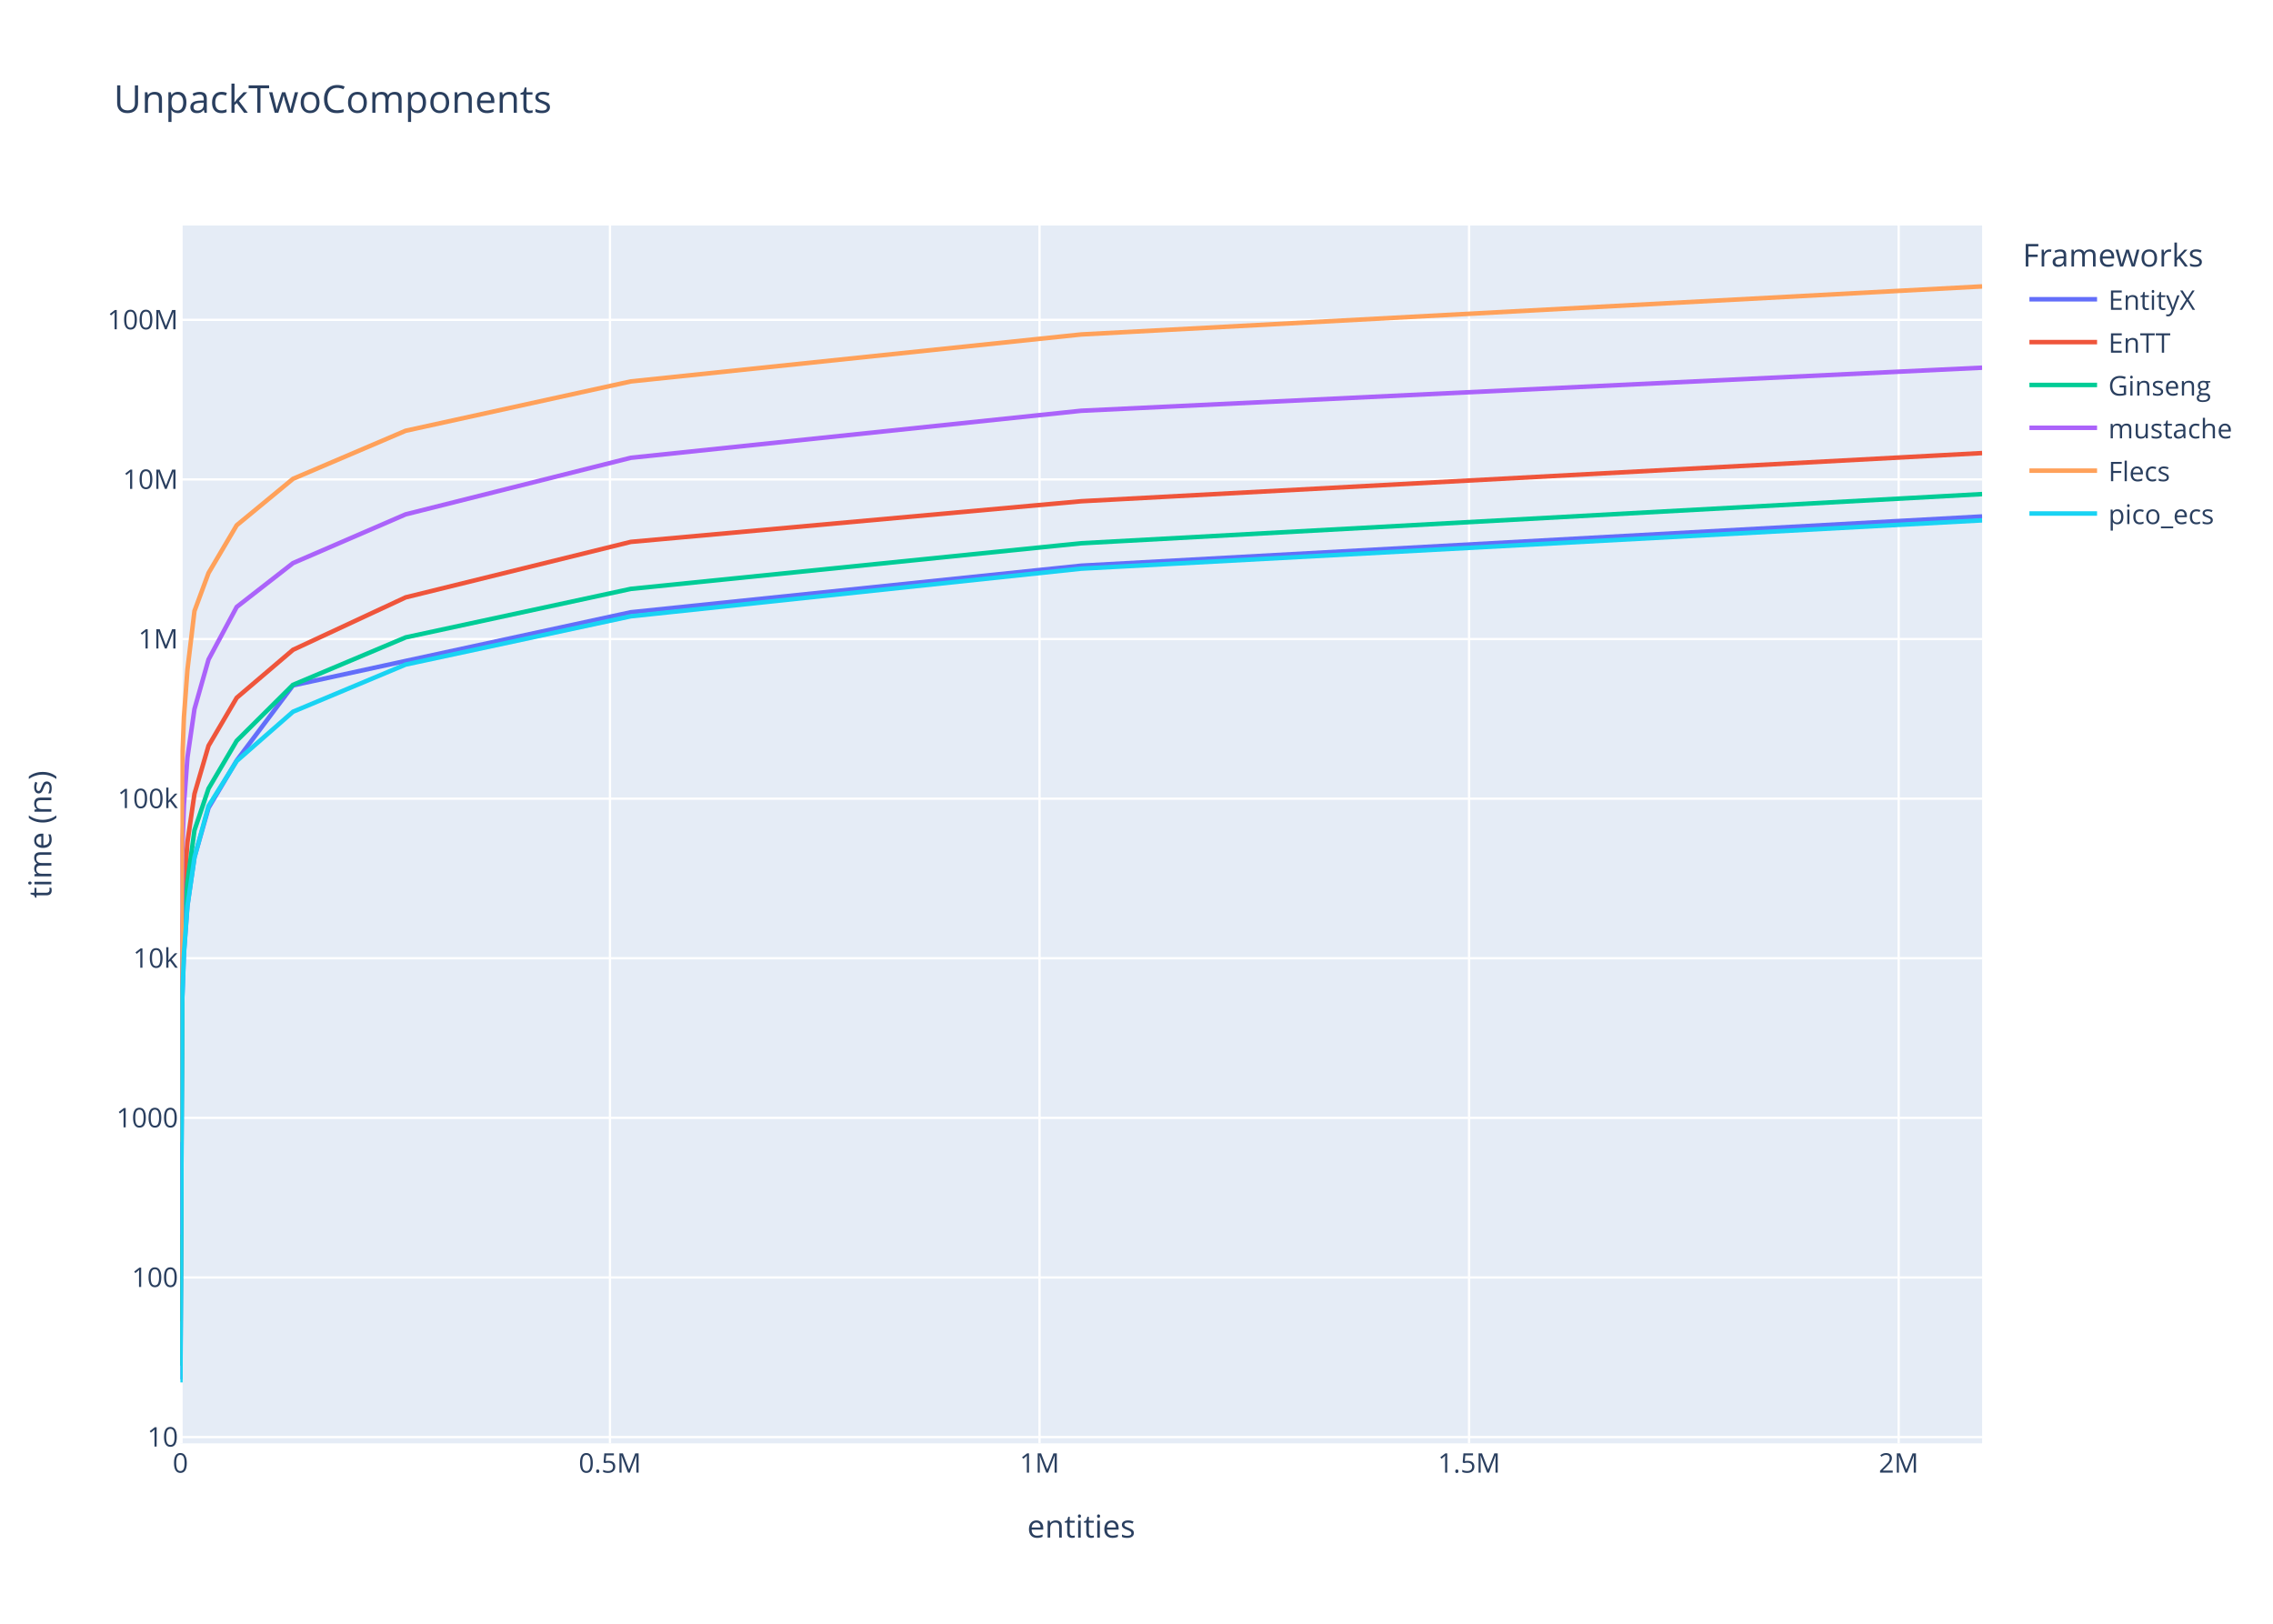
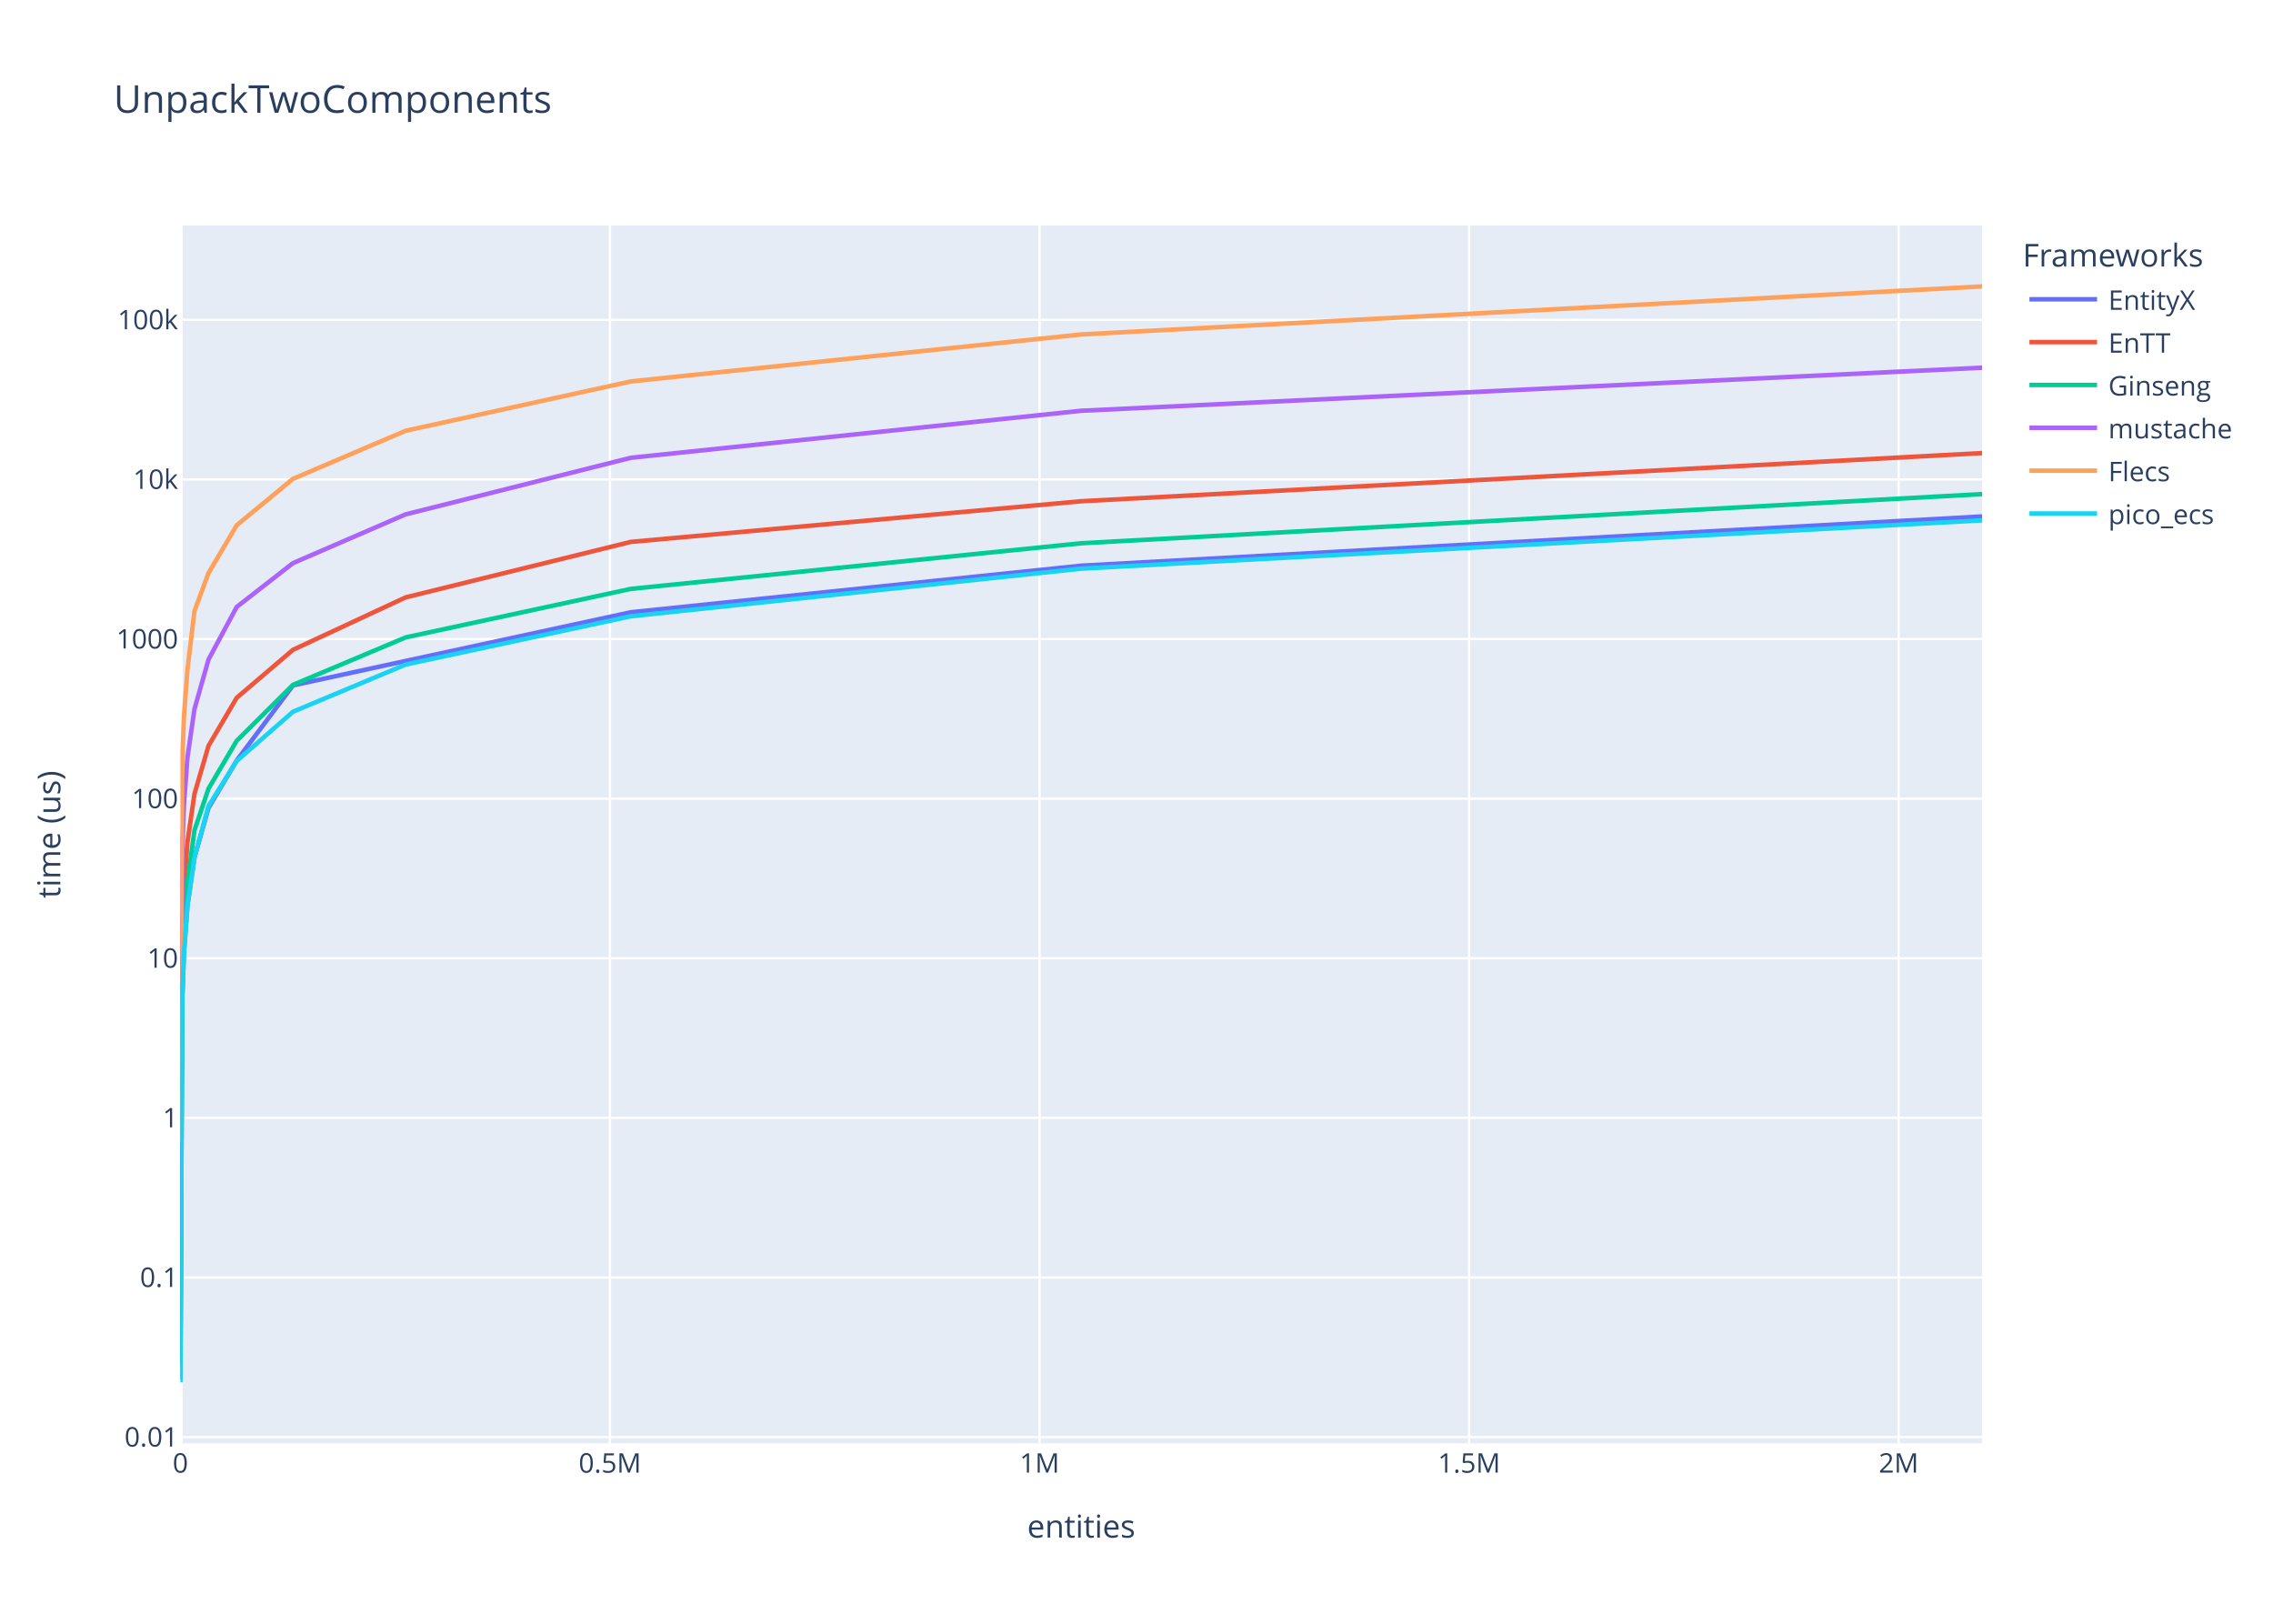
<svg xmlns="http://www.w3.org/2000/svg" class="main-svg" width="1008" height="720" style="" viewBox="0 0 1008 720">
  <rect x="0" y="0" width="1008" height="720" style="fill: rgb(255, 255, 255); fill-opacity: 1;" />
-   <defs id="defs-b1dbee">
+   <defs id="defs-3cc540">
    <g class="clips">
-       <clipPath id="clipb1dbeexyplot" class="plotclip">
+       <clipPath id="clip3cc540xyplot" class="plotclip">
        <rect width="799" height="540" />
      </clipPath>
-       <clipPath class="axesclip" id="clipb1dbeex">
+       <clipPath class="axesclip" id="clip3cc540x">
        <rect x="80" y="0" width="799" height="720" />
      </clipPath>
-       <clipPath class="axesclip" id="clipb1dbeey">
+       <clipPath class="axesclip" id="clip3cc540y">
        <rect x="0" y="100" width="1008" height="540" />
      </clipPath>
-       <clipPath class="axesclip" id="clipb1dbeexy">
+       <clipPath class="axesclip" id="clip3cc540xy">
        <rect x="80" y="100" width="799" height="540" />
      </clipPath>
    </g>
    <g class="gradients" />
    <g class="patterns" />
  </defs>
  <g class="bglayer">
    <rect class="bg" x="80" y="100" width="799" height="540" style="fill: rgb(229, 236, 246); fill-opacity: 1; stroke-width: 0;" />
  </g>
  <g class="layer-below">
    <g class="imagelayer" />
    <g class="shapelayer" />
  </g>
  <g class="cartesianlayer">
    <g class="subplot xy">
      <g class="layer-subplot">
        <g class="shapelayer" />
        <g class="imagelayer" />
      </g>
      <g class="minor-gridlayer">
        <g class="x" />
        <g class="y" />
      </g>
      <g class="gridlayer">
        <g class="x">
          <path class="xgrid crisp" transform="translate(270.5,0)" d="M0,100v540" style="stroke: rgb(255, 255, 255); stroke-opacity: 1; stroke-width: 1px;" />
          <path class="xgrid crisp" transform="translate(460.99,0)" d="M0,100v540" style="stroke: rgb(255, 255, 255); stroke-opacity: 1; stroke-width: 1px;" />
          <path class="xgrid crisp" transform="translate(651.49,0)" d="M0,100v540" style="stroke: rgb(255, 255, 255); stroke-opacity: 1; stroke-width: 1px;" />
          <path class="xgrid crisp" transform="translate(841.99,0)" d="M0,100v540" style="stroke: rgb(255, 255, 255); stroke-opacity: 1; stroke-width: 1px;" />
        </g>
        <g class="y">
          <path class="ygrid crisp" transform="translate(0,637.23)" d="M80,0h799" style="stroke: rgb(255, 255, 255); stroke-opacity: 1; stroke-width: 1px;" />
          <path class="ygrid crisp" transform="translate(0,566.46)" d="M80,0h799" style="stroke: rgb(255, 255, 255); stroke-opacity: 1; stroke-width: 1px;" />
          <path class="ygrid crisp" transform="translate(0,495.69)" d="M80,0h799" style="stroke: rgb(255, 255, 255); stroke-opacity: 1; stroke-width: 1px;" />
          <path class="ygrid crisp" transform="translate(0,424.91)" d="M80,0h799" style="stroke: rgb(255, 255, 255); stroke-opacity: 1; stroke-width: 1px;" />
          <path class="ygrid crisp" transform="translate(0,354.14)" d="M80,0h799" style="stroke: rgb(255, 255, 255); stroke-opacity: 1; stroke-width: 1px;" />
          <path class="ygrid crisp" transform="translate(0,283.37)" d="M80,0h799" style="stroke: rgb(255, 255, 255); stroke-opacity: 1; stroke-width: 1px;" />
          <path class="ygrid crisp" transform="translate(0,212.59)" d="M80,0h799" style="stroke: rgb(255, 255, 255); stroke-opacity: 1; stroke-width: 1px;" />
          <path class="ygrid crisp" transform="translate(0,141.82)" d="M80,0h799" style="stroke: rgb(255, 255, 255); stroke-opacity: 1; stroke-width: 1px;" />
        </g>
      </g>
      <g class="zerolinelayer">
        <path class="xzl zl crisp" transform="translate(80,0)" d="M0,100v540" style="stroke: rgb(255, 255, 255); stroke-opacity: 1; stroke-width: 2px;" />
      </g>
      <path class="xlines-below" />
      <path class="ylines-below" />
      <g class="overlines-below" />
      <g class="xaxislayer-below" />
      <g class="yaxislayer-below" />
      <g class="overaxes-below" />
-       <g class="plot" transform="translate(80,100)" clip-path="url(#clipb1dbeexyplot)">
+       <g class="plot" transform="translate(80,100)" clip-path="url(#clip3cc540xyplot)">
        <g class="scatterlayer mlayer">
-           <g class="trace scatter trace0b1e12" style="stroke-miterlimit: 2; opacity: 1;">
+           <g class="trace scatter trace2d46ec" style="stroke-miterlimit: 2; opacity: 1;">
            <g class="fills" />
            <g class="errorbars" />
            <g class="lines">
              <path class="js-line" d="M0,511.63L0.78,344.02L1.56,322.36L3.12,301.46L6.24,280.09L12.48,258.23L24.97,237.21L49.94,203.92L99.88,193.08L199.75,171.49L399.5,150.84L799,129.01" style="vector-effect: non-scaling-stroke; fill: none; stroke: rgb(99, 110, 250); stroke-opacity: 1; stroke-width: 2px; opacity: 1;" />
            </g>
            <g class="points" />
            <g class="text" />
          </g>
-           <g class="trace scatter trace4aab52" style="stroke-miterlimit: 2; opacity: 1;">
+           <g class="trace scatter traceef9ed6" style="stroke-miterlimit: 2; opacity: 1;">
            <g class="fills" />
            <g class="errorbars" />
            <g class="lines">
              <path class="js-line" d="M0,485.98L0.78,315.58L1.56,294.67L3.12,273.4L6.24,252.01L12.48,230.69L24.97,209.41L49.94,188.14L99.88,164.89L199.75,140.28L399.5,122.26L799,100.9" style="vector-effect: non-scaling-stroke; fill: none; stroke: rgb(239, 85, 59); stroke-opacity: 1; stroke-width: 2px; opacity: 1;" />
            </g>
            <g class="points" />
            <g class="text" />
          </g>
-           <g class="trace scatter trace259dec" style="stroke-miterlimit: 2; opacity: 1;">
+           <g class="trace scatter traced8b40e" style="stroke-miterlimit: 2; opacity: 1;">
            <g class="fills" />
            <g class="errorbars" />
            <g class="lines">
              <path class="js-line" d="M0,505.59L0.78,335.37L1.56,313.6L3.12,291.15L6.24,268.17L12.48,249.67L24.97,228.48L49.94,203.67L99.88,182.64L199.75,161.12L399.5,140.89L799,119.09" style="vector-effect: non-scaling-stroke; fill: none; stroke: rgb(0, 204, 150); stroke-opacity: 1; stroke-width: 2px; opacity: 1;" />
            </g>
            <g class="points" />
            <g class="text" />
          </g>
-           <g class="trace scatter trace82d4b4" style="stroke-miterlimit: 2; opacity: 1;">
+           <g class="trace scatter tracecc5880" style="stroke-miterlimit: 2; opacity: 1;">
            <g class="fills" />
            <g class="errorbars" />
            <g class="lines">
              <path class="js-line" d="M0,447.39L0.78,278.34L1.56,257.02L3.12,235.93L6.24,214.4L12.48,192.43L24.97,169.14L49.94,149.69L99.88,128.08L199.75,102.99L399.5,82.14L799,63.04" style="vector-effect: non-scaling-stroke; fill: none; stroke: rgb(171, 99, 250); stroke-opacity: 1; stroke-width: 2px; opacity: 1;" />
            </g>
            <g class="points" />
            <g class="text" />
          </g>
-           <g class="trace scatter traceb07022" style="stroke-miterlimit: 2; opacity: 1;">
+           <g class="trace scatter trace263170" style="stroke-miterlimit: 2; opacity: 1;">
            <g class="fills" />
            <g class="errorbars" />
            <g class="lines">
              <path class="js-line" d="M0,406.48L0.78,238.77L1.56,218.07L3.12,196.94L6.24,170.94L12.48,154.08L24.97,132.91L49.94,112.32L99.88,91.01L199.75,69.13L399.5,48.3L799,27" style="vector-effect: non-scaling-stroke; fill: none; stroke: rgb(255, 161, 90); stroke-opacity: 1; stroke-width: 2px; opacity: 1;" />
            </g>
            <g class="points" />
            <g class="text" />
          </g>
-           <g class="trace scatter traceca08c2" style="stroke-miterlimit: 2; opacity: 1;">
+           <g class="trace scatter tracefad035" style="stroke-miterlimit: 2; opacity: 1;">
            <g class="fills" />
            <g class="errorbars" />
            <g class="lines">
              <path class="js-line" d="M0,513L0.78,344.23L1.56,323.03L3.12,301.71L6.24,280.19L12.48,257.38L24.97,237.44L49.94,215.59L99.88,194.68L199.75,173.27L399.5,152.15L799,130.73" style="vector-effect: non-scaling-stroke; fill: none; stroke: rgb(25, 211, 243); stroke-opacity: 1; stroke-width: 2px; opacity: 1;" />
            </g>
            <g class="points" />
            <g class="text" />
          </g>
        </g>
      </g>
      <g class="overplot" />
      <path class="xlines-above crisp" d="M0,0" style="fill: none;" />
      <path class="ylines-above crisp" d="M0,0" style="fill: none;" />
      <g class="overlines-above" />
      <g class="xaxislayer-above">
        <g class="xtick">
          <text text-anchor="middle" x="0" y="653" transform="translate(80,0)" style="font-family: 'Open Sans', verdana, arial, sans-serif; font-size: 12px; fill: rgb(42, 63, 95); fill-opacity: 1; white-space: pre; opacity: 1;">0</text>
        </g>
        <g class="xtick">
          <text text-anchor="middle" x="0" y="653" style="font-family: 'Open Sans', verdana, arial, sans-serif; font-size: 12px; fill: rgb(42, 63, 95); fill-opacity: 1; white-space: pre; opacity: 1;" transform="translate(270.5,0)">0.5M</text>
        </g>
        <g class="xtick">
          <text text-anchor="middle" x="0" y="653" style="font-family: 'Open Sans', verdana, arial, sans-serif; font-size: 12px; fill: rgb(42, 63, 95); fill-opacity: 1; white-space: pre; opacity: 1;" transform="translate(460.99,0)">1M</text>
        </g>
        <g class="xtick">
          <text text-anchor="middle" x="0" y="653" style="font-family: 'Open Sans', verdana, arial, sans-serif; font-size: 12px; fill: rgb(42, 63, 95); fill-opacity: 1; white-space: pre; opacity: 1;" transform="translate(651.49,0)">1.5M</text>
        </g>
        <g class="xtick">
          <text text-anchor="middle" x="0" y="653" style="font-family: 'Open Sans', verdana, arial, sans-serif; font-size: 12px; fill: rgb(42, 63, 95); fill-opacity: 1; white-space: pre; opacity: 1;" transform="translate(841.99,0)">2M</text>
        </g>
      </g>
      <g class="yaxislayer-above">
        <g class="ytick">
-           <text text-anchor="end" x="79" y="4.2" transform="translate(0,637.23)" style="font-family: 'Open Sans', verdana, arial, sans-serif; font-size: 12px; fill: rgb(42, 63, 95); fill-opacity: 1; white-space: pre; opacity: 1;">10</text>
-         </g>
-         <g class="ytick">
-           <text text-anchor="end" x="79" y="4.2" style="font-family: 'Open Sans', verdana, arial, sans-serif; font-size: 12px; fill: rgb(42, 63, 95); fill-opacity: 1; white-space: pre; opacity: 1;" transform="translate(0,566.46)">100</text>
-         </g>
-         <g class="ytick">
-           <text text-anchor="end" x="79" y="4.2" style="font-family: 'Open Sans', verdana, arial, sans-serif; font-size: 12px; fill: rgb(42, 63, 95); fill-opacity: 1; white-space: pre; opacity: 1;" transform="translate(0,495.69)">1000</text>
-         </g>
-         <g class="ytick">
-           <text text-anchor="end" x="79" y="4.2" style="font-family: 'Open Sans', verdana, arial, sans-serif; font-size: 12px; fill: rgb(42, 63, 95); fill-opacity: 1; white-space: pre; opacity: 1;" transform="translate(0,424.91)">10k</text>
-         </g>
-         <g class="ytick">
-           <text text-anchor="end" x="79" y="4.2" style="font-family: 'Open Sans', verdana, arial, sans-serif; font-size: 12px; fill: rgb(42, 63, 95); fill-opacity: 1; white-space: pre; opacity: 1;" transform="translate(0,354.14)">100k</text>
-         </g>
-         <g class="ytick">
-           <text text-anchor="end" x="79" y="4.2" style="font-family: 'Open Sans', verdana, arial, sans-serif; font-size: 12px; fill: rgb(42, 63, 95); fill-opacity: 1; white-space: pre; opacity: 1;" transform="translate(0,283.37)">1M</text>
-         </g>
-         <g class="ytick">
-           <text text-anchor="end" x="79" y="4.2" style="font-family: 'Open Sans', verdana, arial, sans-serif; font-size: 12px; fill: rgb(42, 63, 95); fill-opacity: 1; white-space: pre; opacity: 1;" transform="translate(0,212.59)">10M</text>
-         </g>
-         <g class="ytick">
-           <text text-anchor="end" x="79" y="4.2" style="font-family: 'Open Sans', verdana, arial, sans-serif; font-size: 12px; fill: rgb(42, 63, 95); fill-opacity: 1; white-space: pre; opacity: 1;" transform="translate(0,141.82)">100M</text>
+           <text text-anchor="end" x="79" y="4.2" transform="translate(0,637.23)" style="font-family: 'Open Sans', verdana, arial, sans-serif; font-size: 12px; fill: rgb(42, 63, 95); fill-opacity: 1; white-space: pre; opacity: 1;">0.01</text>
+         </g>
+         <g class="ytick">
+           <text text-anchor="end" x="79" y="4.2" style="font-family: 'Open Sans', verdana, arial, sans-serif; font-size: 12px; fill: rgb(42, 63, 95); fill-opacity: 1; white-space: pre; opacity: 1;" transform="translate(0,566.46)">0.1</text>
+         </g>
+         <g class="ytick">
+           <text text-anchor="end" x="79" y="4.2" style="font-family: 'Open Sans', verdana, arial, sans-serif; font-size: 12px; fill: rgb(42, 63, 95); fill-opacity: 1; white-space: pre; opacity: 1;" transform="translate(0,495.69)">1</text>
+         </g>
+         <g class="ytick">
+           <text text-anchor="end" x="79" y="4.2" style="font-family: 'Open Sans', verdana, arial, sans-serif; font-size: 12px; fill: rgb(42, 63, 95); fill-opacity: 1; white-space: pre; opacity: 1;" transform="translate(0,424.91)">10</text>
+         </g>
+         <g class="ytick">
+           <text text-anchor="end" x="79" y="4.2" style="font-family: 'Open Sans', verdana, arial, sans-serif; font-size: 12px; fill: rgb(42, 63, 95); fill-opacity: 1; white-space: pre; opacity: 1;" transform="translate(0,354.14)">100</text>
+         </g>
+         <g class="ytick">
+           <text text-anchor="end" x="79" y="4.2" style="font-family: 'Open Sans', verdana, arial, sans-serif; font-size: 12px; fill: rgb(42, 63, 95); fill-opacity: 1; white-space: pre; opacity: 1;" transform="translate(0,283.37)">1000</text>
+         </g>
+         <g class="ytick">
+           <text text-anchor="end" x="79" y="4.2" style="font-family: 'Open Sans', verdana, arial, sans-serif; font-size: 12px; fill: rgb(42, 63, 95); fill-opacity: 1; white-space: pre; opacity: 1;" transform="translate(0,212.59)">10k</text>
+         </g>
+         <g class="ytick">
+           <text text-anchor="end" x="79" y="4.2" style="font-family: 'Open Sans', verdana, arial, sans-serif; font-size: 12px; fill: rgb(42, 63, 95); fill-opacity: 1; white-space: pre; opacity: 1;" transform="translate(0,141.82)">100k</text>
        </g>
      </g>
      <g class="overaxes-above" />
    </g>
  </g>
  <g class="polarlayer" />
  <g class="smithlayer" />
  <g class="ternarylayer" />
  <g class="geolayer" />
  <g class="funnelarealayer" />
  <g class="pielayer" />
  <g class="iciclelayer" />
  <g class="treemaplayer" />
  <g class="sunburstlayer" />
  <g class="glimages" />
-   <defs id="topdefs-b1dbee">
+   <defs id="topdefs-3cc540">
    <g class="clips" />
-     <clipPath id="legendb1dbee">
+     <clipPath id="legend3cc540">
      <rect width="101" height="143" x="0" y="0" />
    </clipPath>
  </defs>
  <g class="layer-above">
    <g class="imagelayer" />
    <g class="shapelayer" />
  </g>
  <g class="infolayer">
    <g class="legend" pointer-events="all" transform="translate(894.98,100)">
      <rect class="bg" shape-rendering="crispEdges" width="101" height="143" x="0" y="0" style="stroke: rgb(68, 68, 68); stroke-opacity: 1; fill: rgb(255, 255, 255); fill-opacity: 1; stroke-width: 0px;" />
-       <g class="scrollbox" transform="" clip-path="url(#legendb1dbee)">
+       <g class="scrollbox" transform="" clip-path="url(#legend3cc540)">
        <text class="legendtitletext" text-anchor="start" x="2" y="18.2" style="font-family: 'Open Sans', verdana, arial, sans-serif; font-size: 14px; fill: rgb(42, 63, 95); fill-opacity: 1; white-space: pre;">Frameworks</text>
        <g class="groups" transform="">
          <g class="traces" transform="translate(0,32.7)" style="opacity: 1;">
            <text class="legendtext" text-anchor="start" x="40" y="4.68" style="font-family: 'Open Sans', verdana, arial, sans-serif; font-size: 12px; fill: rgb(42, 63, 95); fill-opacity: 1; white-space: pre;">EntityX</text>
            <g class="layers" style="opacity: 1;">
              <g class="legendfill" />
              <g class="legendlines">
                <path class="js-line" d="M5,0h30" style="fill: none; stroke: rgb(99, 110, 250); stroke-opacity: 1; stroke-width: 2px;" />
              </g>
              <g class="legendsymbols">
                <g class="legendpoints" />
              </g>
            </g>
            <rect class="legendtoggle" x="0" y="-9.5" width="95.25" height="19" style="fill: rgb(0, 0, 0); fill-opacity: 0;" />
          </g>
        </g>
        <g class="groups" transform="">
          <g class="traces" transform="translate(0,51.7)" style="opacity: 1;">
            <text class="legendtext" text-anchor="start" x="40" y="4.68" style="font-family: 'Open Sans', verdana, arial, sans-serif; font-size: 12px; fill: rgb(42, 63, 95); fill-opacity: 1; white-space: pre;">EnTT</text>
            <g class="layers" style="opacity: 1;">
              <g class="legendfill" />
              <g class="legendlines">
                <path class="js-line" d="M5,0h30" style="fill: none; stroke: rgb(239, 85, 59); stroke-opacity: 1; stroke-width: 2px;" />
              </g>
              <g class="legendsymbols">
                <g class="legendpoints" />
              </g>
            </g>
            <rect class="legendtoggle" x="0" y="-9.5" width="95.25" height="19" style="fill: rgb(0, 0, 0); fill-opacity: 0;" />
          </g>
        </g>
        <g class="groups" transform="">
          <g class="traces" transform="translate(0,70.7)" style="opacity: 1;">
            <text class="legendtext" text-anchor="start" x="40" y="4.68" style="font-family: 'Open Sans', verdana, arial, sans-serif; font-size: 12px; fill: rgb(42, 63, 95); fill-opacity: 1; white-space: pre;">Ginseng</text>
            <g class="layers" style="opacity: 1;">
              <g class="legendfill" />
              <g class="legendlines">
                <path class="js-line" d="M5,0h30" style="fill: none; stroke: rgb(0, 204, 150); stroke-opacity: 1; stroke-width: 2px;" />
              </g>
              <g class="legendsymbols">
                <g class="legendpoints" />
              </g>
            </g>
            <rect class="legendtoggle" x="0" y="-9.5" width="95.25" height="19" style="fill: rgb(0, 0, 0); fill-opacity: 0;" />
          </g>
        </g>
        <g class="groups" transform="">
          <g class="traces" transform="translate(0,89.7)" style="opacity: 1;">
            <text class="legendtext" text-anchor="start" x="40" y="4.68" style="font-family: 'Open Sans', verdana, arial, sans-serif; font-size: 12px; fill: rgb(42, 63, 95); fill-opacity: 1; white-space: pre;">mustache</text>
            <g class="layers" style="opacity: 1;">
              <g class="legendfill" />
              <g class="legendlines">
                <path class="js-line" d="M5,0h30" style="fill: none; stroke: rgb(171, 99, 250); stroke-opacity: 1; stroke-width: 2px;" />
              </g>
              <g class="legendsymbols">
                <g class="legendpoints" />
              </g>
            </g>
            <rect class="legendtoggle" x="0" y="-9.5" width="95.25" height="19" style="fill: rgb(0, 0, 0); fill-opacity: 0;" />
          </g>
        </g>
        <g class="groups" transform="">
          <g class="traces" transform="translate(0,108.7)" style="opacity: 1;">
            <text class="legendtext" text-anchor="start" x="40" y="4.68" style="font-family: 'Open Sans', verdana, arial, sans-serif; font-size: 12px; fill: rgb(42, 63, 95); fill-opacity: 1; white-space: pre;">Flecs</text>
            <g class="layers" style="opacity: 1;">
              <g class="legendfill" />
              <g class="legendlines">
                <path class="js-line" d="M5,0h30" style="fill: none; stroke: rgb(255, 161, 90); stroke-opacity: 1; stroke-width: 2px;" />
              </g>
              <g class="legendsymbols">
                <g class="legendpoints" />
              </g>
            </g>
            <rect class="legendtoggle" x="0" y="-9.5" width="95.25" height="19" style="fill: rgb(0, 0, 0); fill-opacity: 0;" />
          </g>
        </g>
        <g class="groups" transform="">
          <g class="traces" transform="translate(0,127.7)" style="opacity: 1;">
            <text class="legendtext" text-anchor="start" x="40" y="4.68" style="font-family: 'Open Sans', verdana, arial, sans-serif; font-size: 12px; fill: rgb(42, 63, 95); fill-opacity: 1; white-space: pre;">pico_ecs</text>
            <g class="layers" style="opacity: 1;">
              <g class="legendfill" />
              <g class="legendlines">
                <path class="js-line" d="M5,0h30" style="fill: none; stroke: rgb(25, 211, 243); stroke-opacity: 1; stroke-width: 2px;" />
              </g>
              <g class="legendsymbols">
                <g class="legendpoints" />
              </g>
            </g>
            <rect class="legendtoggle" x="0" y="-9.5" width="95.25" height="19" style="fill: rgb(0, 0, 0); fill-opacity: 0;" />
          </g>
        </g>
      </g>
      <rect class="scrollbar" rx="20" ry="3" width="0" height="0" x="0" y="0" style="fill: rgb(128, 139, 164); fill-opacity: 1;" />
    </g>
    <g class="g-gtitle">
      <text class="gtitle" x="50.4" y="50" text-anchor="start" dy="0em" style="font-family: 'Open Sans', verdana, arial, sans-serif; font-size: 17px; fill: rgb(42, 63, 95); opacity: 1; font-weight: normal; white-space: pre;">UnpackTwoComponents</text>
    </g>
    <g class="g-xtitle">
      <text class="xtitle" x="479.5" y="681.8" text-anchor="middle" style="font-family: 'Open Sans', verdana, arial, sans-serif; font-size: 14px; fill: rgb(42, 63, 95); opacity: 1; font-weight: normal; white-space: pre;">entities</text>
    </g>
    <g class="g-ytitle">
-       <text class="ytitle" transform="rotate(-90,22.77813,370)" x="22.778" y="370" text-anchor="middle" style="font-family: 'Open Sans', verdana, arial, sans-serif; font-size: 14px; fill: rgb(42, 63, 95); opacity: 1; font-weight: normal; white-space: pre;">time (ns)</text>
+       <text class="ytitle" transform="rotate(-90,26.74688,370)" x="26.747" y="370" text-anchor="middle" style="font-family: 'Open Sans', verdana, arial, sans-serif; font-size: 14px; fill: rgb(42, 63, 95); opacity: 1; font-weight: normal; white-space: pre;">time (us)</text>
    </g>
  </g>
</svg>
